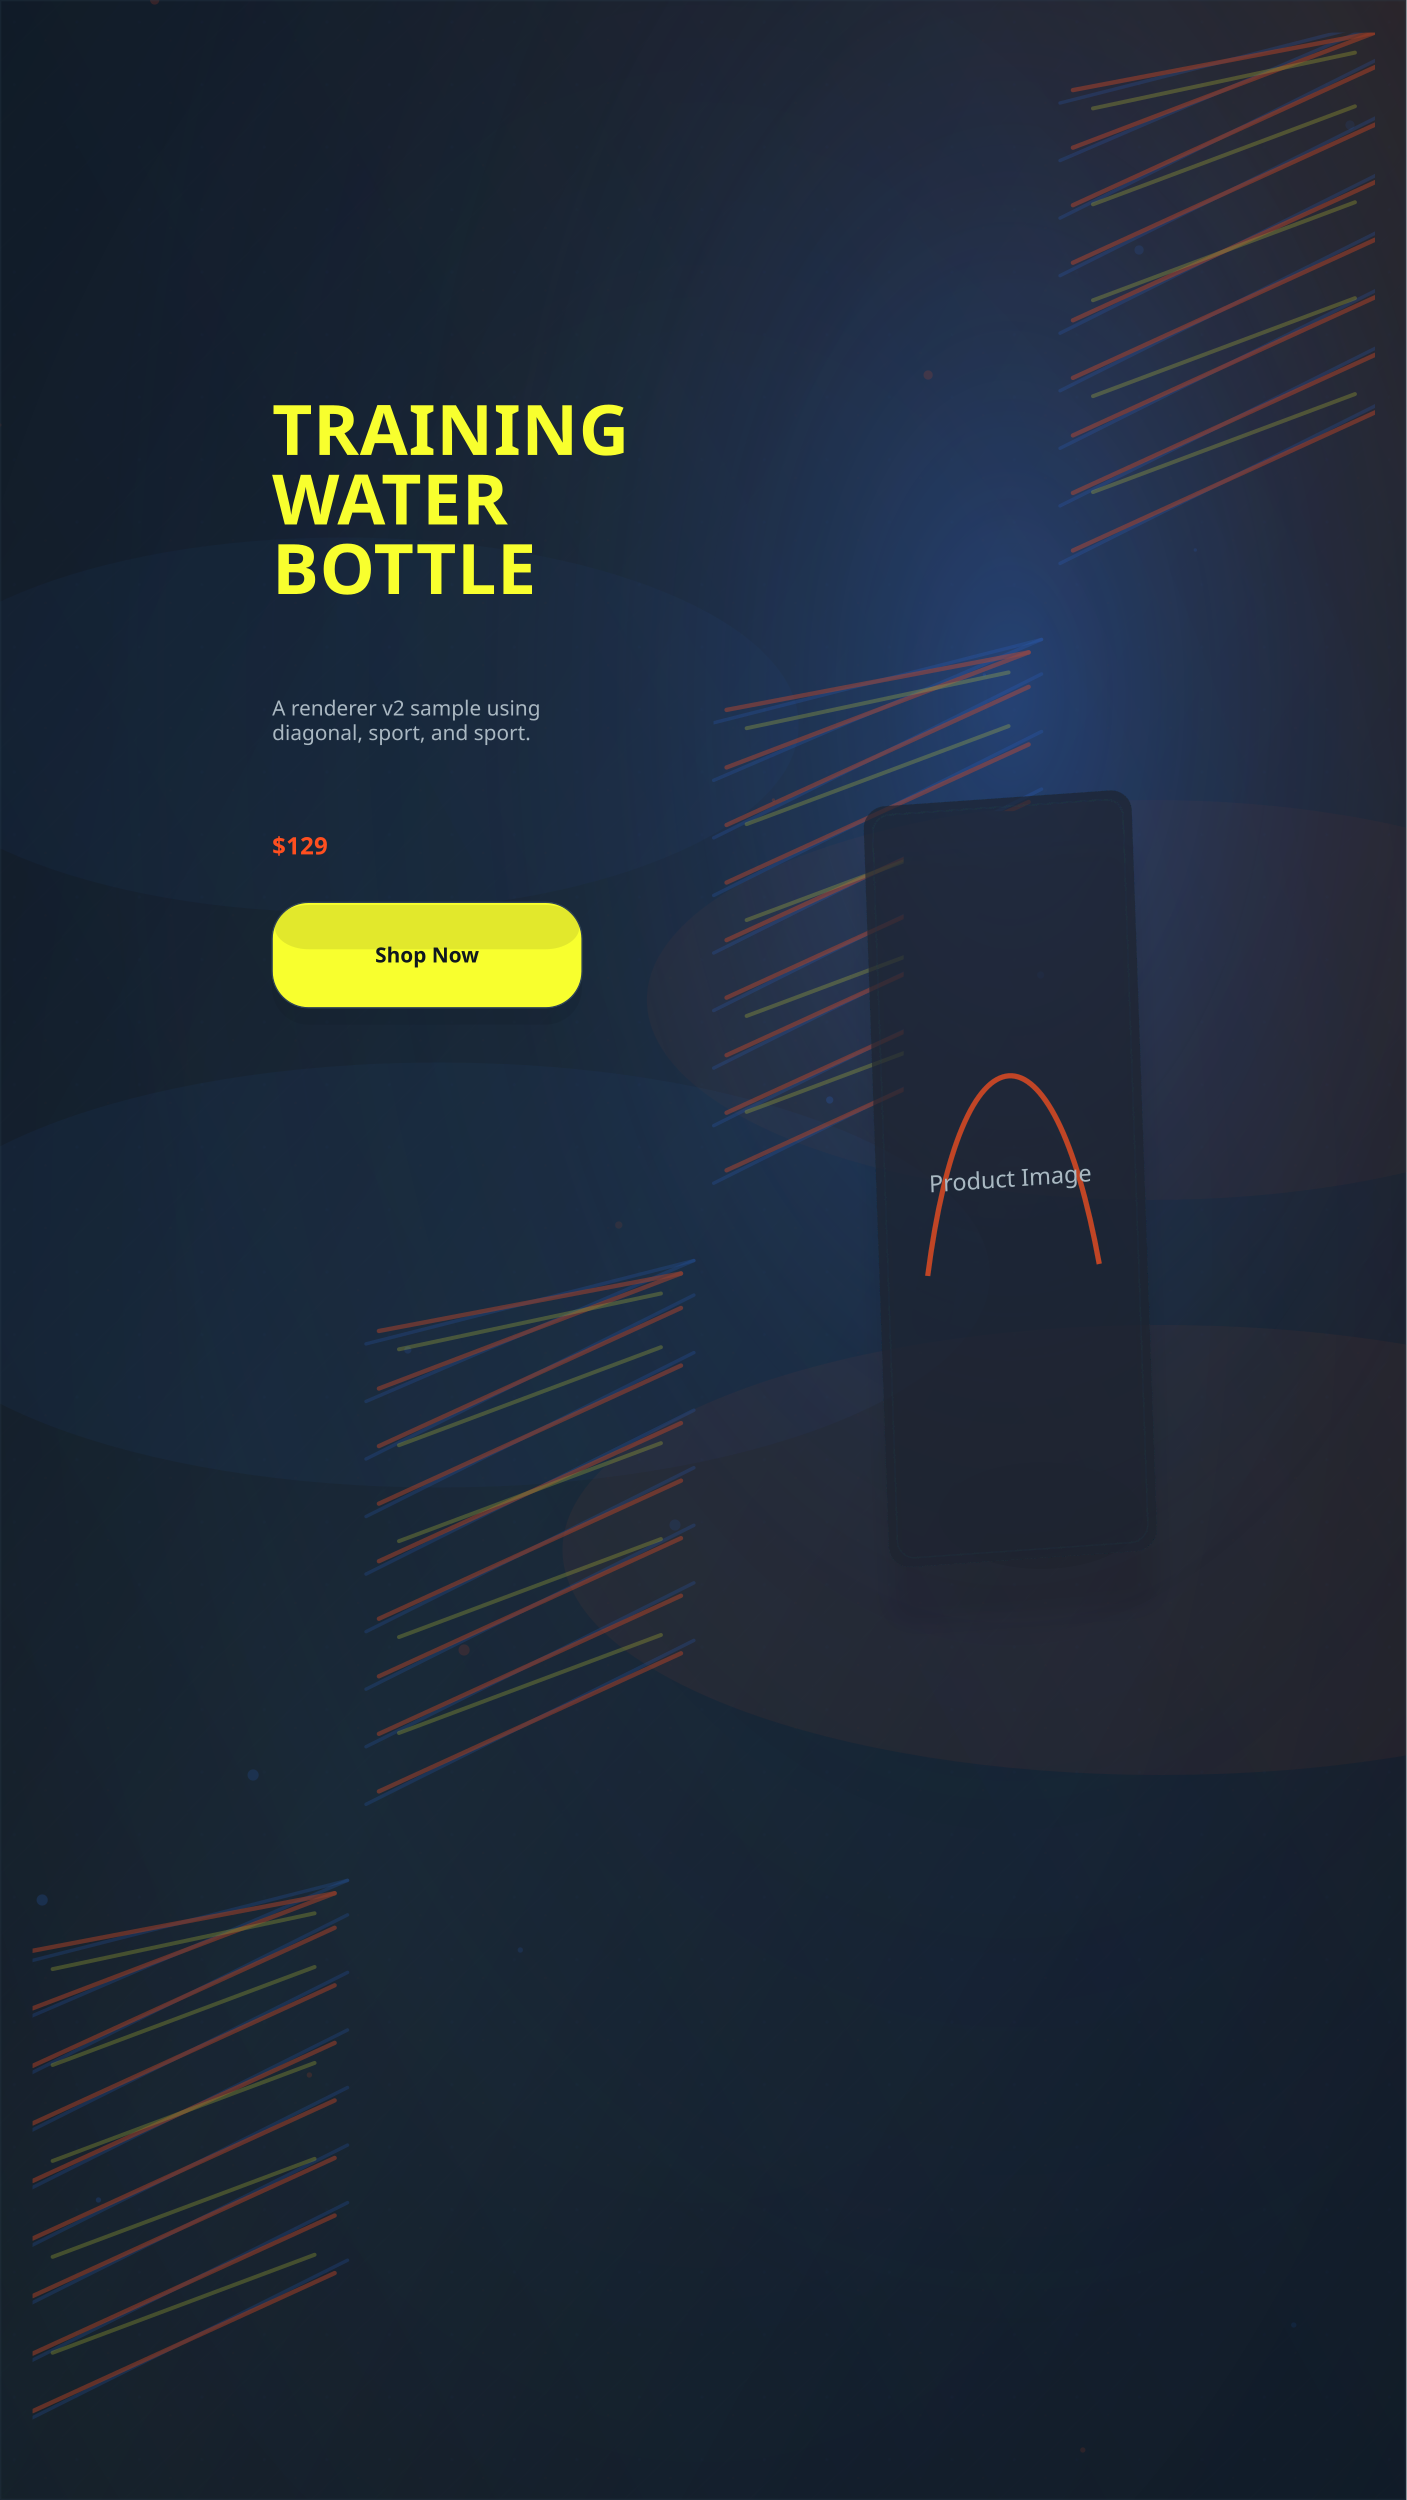
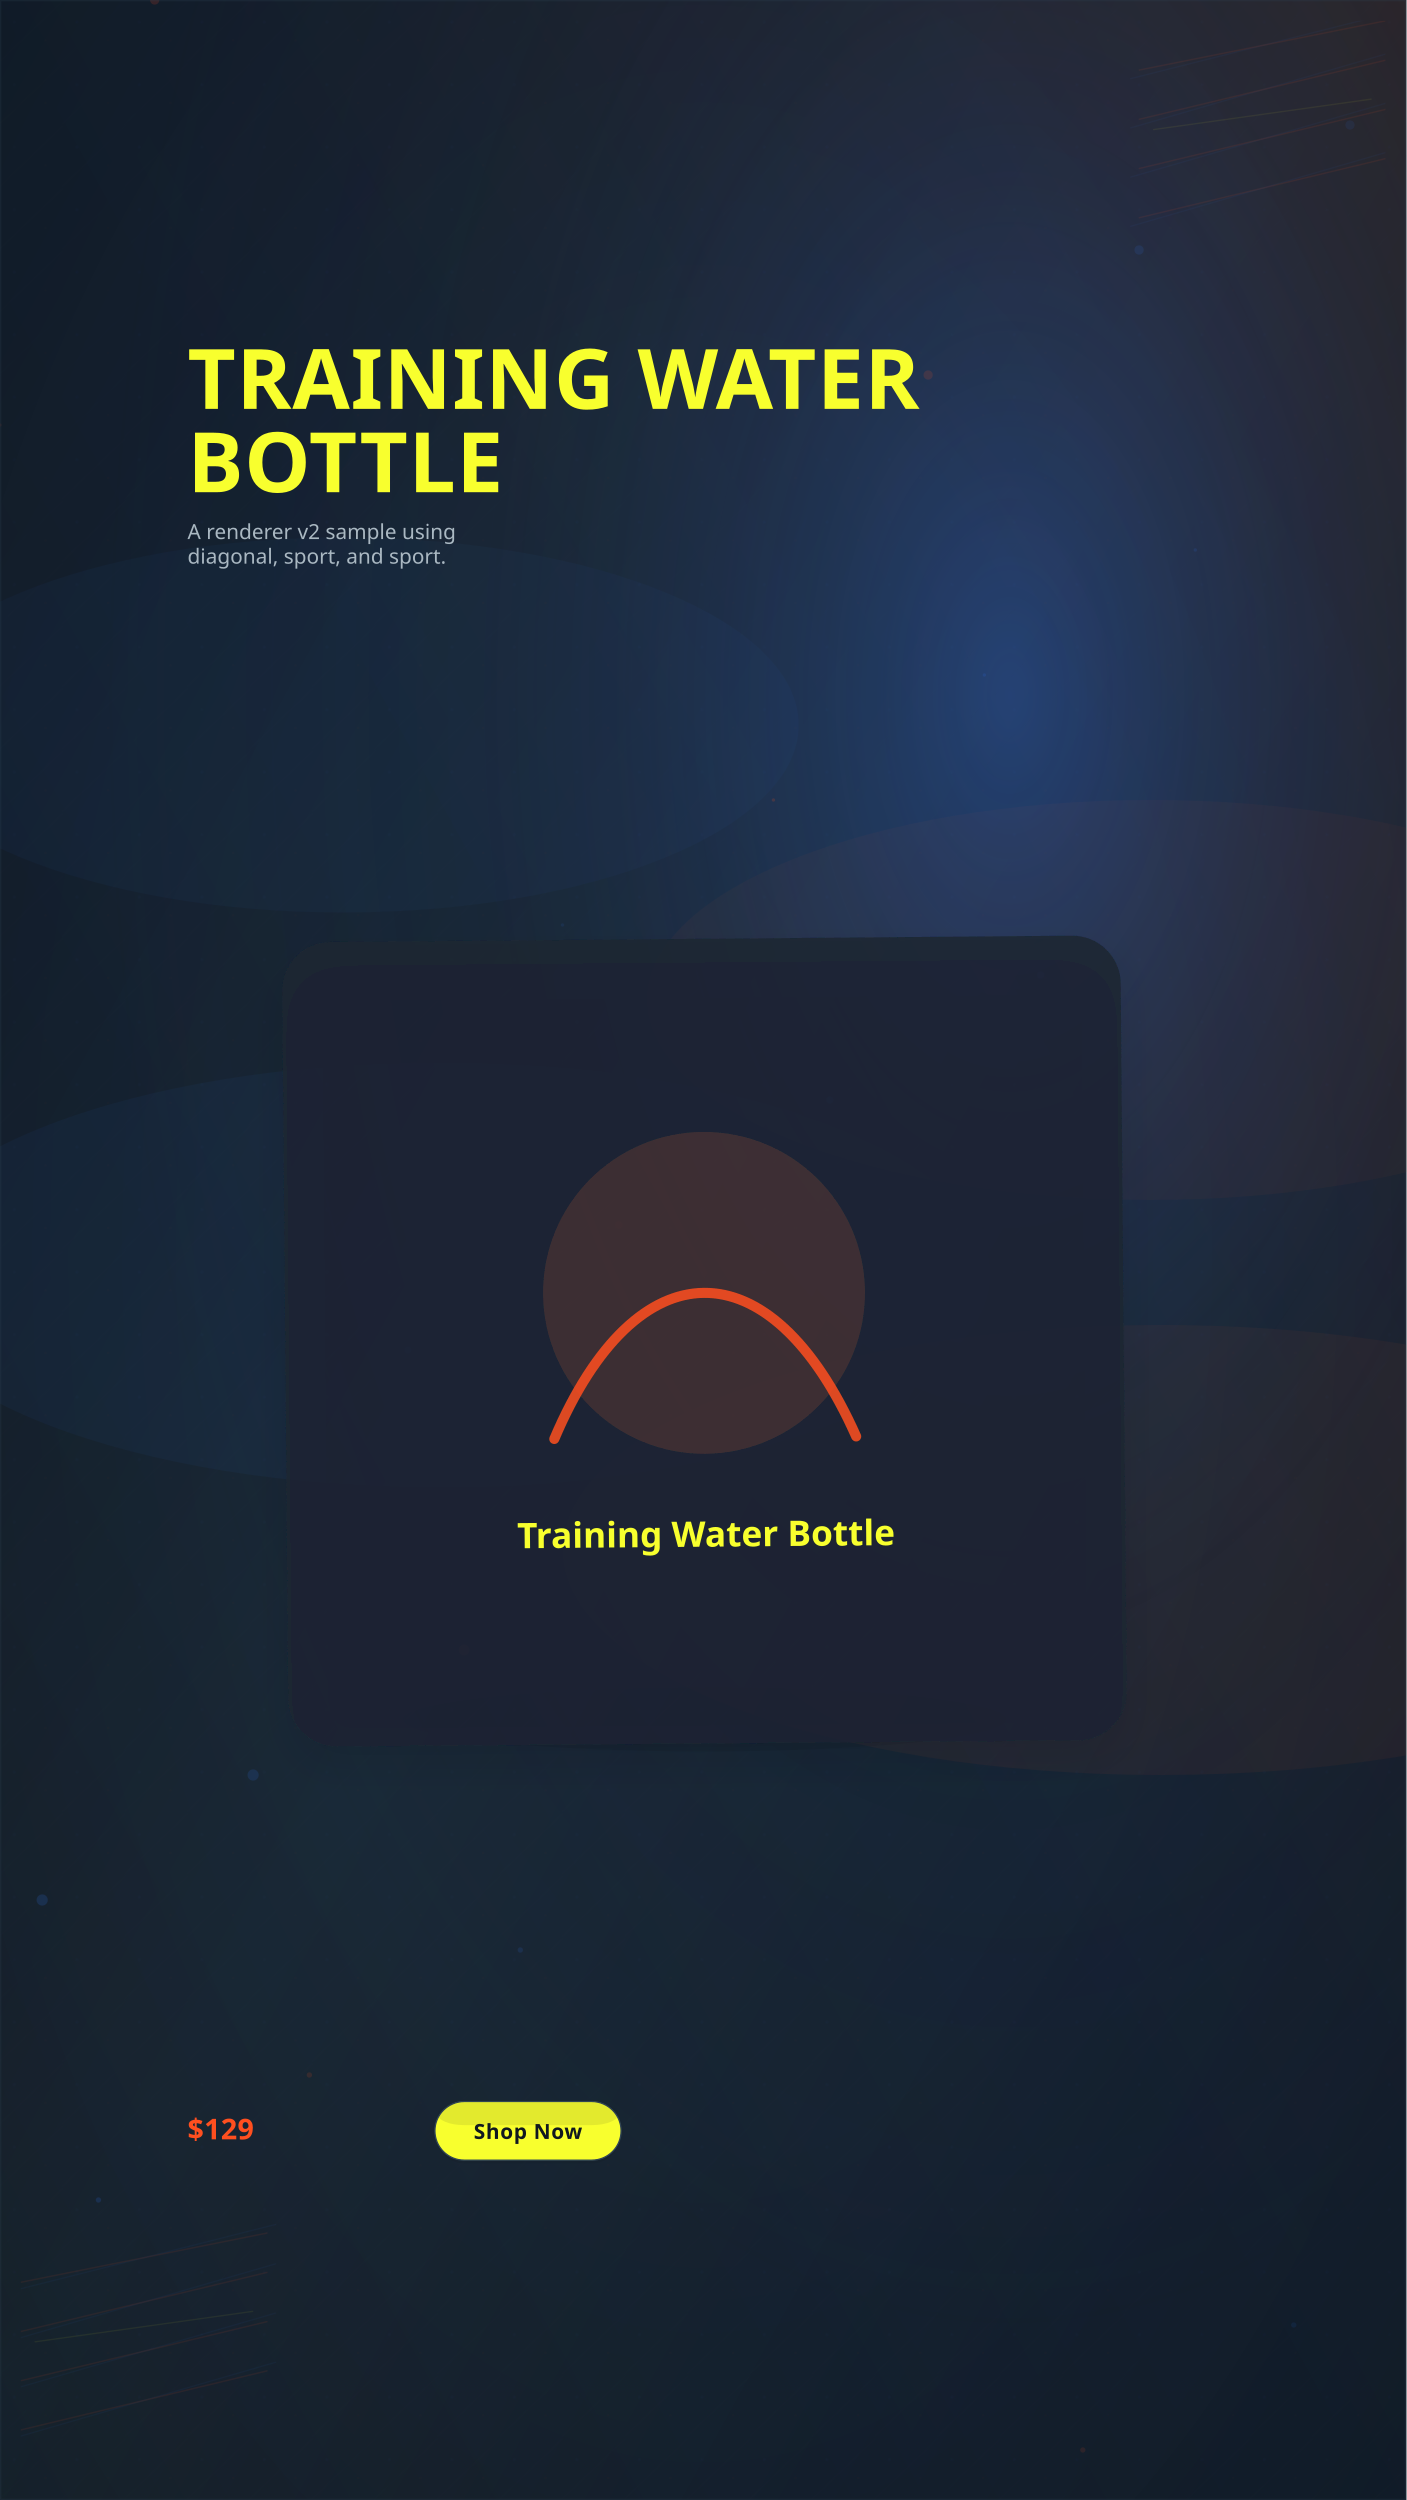
<svg xmlns="http://www.w3.org/2000/svg" width="1080" height="1920" viewBox="0 0 1080 1920" role="img">
  <defs>
    <linearGradient id="renderer2-bg-1" x1="0%" y1="0%" x2="100%" y2="100%">
      <stop offset="0%" stop-color="#101820" />
      <stop offset="48%" stop-color="#1A2733" />
      <stop offset="100%" stop-color="#101820" />
    </linearGradient>
    <linearGradient id="renderer2-depth-2" x1="0%" y1="100%" x2="100%" y2="0%">
      <stop offset="0%" stop-color="#00000066" stop-opacity="0.22" />
      <stop offset="52%" stop-color="#2D78FF" stop-opacity="0.08" />
      <stop offset="100%" stop-color="#FF4F1F" stop-opacity="0.16" />
    </linearGradient>
    <radialGradient id="renderer2-light-3" cx="72%" cy="28%" r="68%">
      <stop offset="0%" stop-color="#2D78FF" stop-opacity="0.46" />
      <stop offset="56%" stop-color="#1A2733" stop-opacity="0.12" />
      <stop offset="100%" stop-color="#101820" stop-opacity="0" />
    </radialGradient>
    <radialGradient id="renderer2-vignette-4" cx="50%" cy="50%" r="74%">
      <stop offset="45%" stop-color="#000000" stop-opacity="0" />
      <stop offset="100%" stop-color="#00000066" stop-opacity="0.31" />
    </radialGradient>
    <pattern id="renderer2-texture-5" width="48" height="48" patternUnits="userSpaceOnUse">
      <path d="M0 47 L48 1 M-12 12 L12 -12 M36 60 L60 36" stroke="#304454" stroke-width="1" opacity="0.12" />
      <circle cx="11" cy="17" r="1.2" fill="#2D78FF" opacity="0.1" />
      <circle cx="35" cy="31" r="0.9" fill="#FF4F1F" opacity="0.08" />
    </pattern>
    <mask id="renderer2-decoration-mask-6" maskUnits="userSpaceOnUse">
-       <rect x="25" y="25" width="1031" height="1871" fill="#ffffff" />
-       <rect x="694" y="623" width="211" height="568" rx="8" fill="#000000" />
-       <rect x="201" y="288" width="347" height="208" rx="8" fill="#000000" />
-       <rect x="201" y="525.5" width="347" height="68" rx="8" fill="#000000" />
-       <rect x="201" y="609" width="254" height="57" rx="8" fill="#000000" />
-       <rect x="201" y="685" width="254" height="97" rx="8" fill="#000000" />
+       <rect x="16" y="16" width="1048" height="1888" fill="#ffffff" />
+       <rect x="162" y="664" width="757" height="731" rx="32" fill="#000000" />
+       <rect x="120" y="229" width="602" height="182" rx="24" fill="#000000" />
+       <rect x="120" y="375" width="602" height="98" rx="24" fill="#000000" />
+       <rect x="120" y="1588" width="222" height="96" rx="24" fill="#000000" />
+       <rect x="310" y="1588" width="268" height="96" rx="24" fill="#000000" />
    </mask>
    <clipPath id="renderer2-product-clip-7">
-       <rect x="696.31" y="614.88" width="206.39" height="584.24" rx="11.35" />
+       <rect x="219" y="721" width="644" height="618" rx="24.72" />
    </clipPath>
-     <filter id="renderer2-product-shadow-8" x="-55%" y="-55%" width="210%" height="220%">
-       <feDropShadow dx="0" dy="43.82" stdDeviation="9.29" flood-color="#00000066" flood-opacity="0.34" />
+     <filter id="renderer2-product-shadow-8" x="-30%" y="-30%" width="160%" height="160%">
+       <feDropShadow dx="0" dy="15.45" stdDeviation="16.1" flood-color="#00000066" flood-opacity="0.25" />
    </filter>
-     <filter id="renderer2-product-glow-9" x="-70%" y="-70%" width="240%" height="240%">
-       <feGaussianBlur stdDeviation="9.29" result="blur" />
-       <feColorMatrix in="blur" type="matrix" values="0 0 0 0 1 0 0 0 0 0.31 0 0 0 0 0.122 0 0 0 0.49 0" />
+     <filter id="renderer2-product-glow-9" x="-40%" y="-40%" width="180%" height="180%">
+       <feGaussianBlur stdDeviation="19.32" result="blur" />
+       <feColorMatrix in="blur" type="matrix" values="0 0 0 0 1 0 0 0 0 0.31 0 0 0 0 0.122 0 0 0 0.28 0" />
    </filter>
    <linearGradient id="renderer2-product-reflection-10" x1="0%" y1="0%" x2="0%" y2="100%">
-       <stop offset="0%" stop-color="#101820" stop-opacity="0.24" />
+       <stop offset="0%" stop-color="#FF4F1F" stop-opacity="0.18" />
      <stop offset="100%" stop-color="#101820" stop-opacity="0" />
    </linearGradient>
  </defs>
  <g data-editor-layer="true" data-layer-id="background" data-layer-type="background" data-layer-label="Background" data-layer-x="0" data-layer-y="0" data-layer-width="1080" data-layer-height="1920">
    <g data-background="sports">
      <rect x="0" y="0" width="1080" height="1920" fill="url(#renderer2-bg-1)" />
      <rect x="0" y="0" width="1080" height="1920" fill="url(#renderer2-depth-2)" opacity="0.7" />
      <ellipse cx="263.52" cy="556.8" rx="349.92" ry="144" fill="#2D78FF" opacity="0.04" />
      <ellipse cx="883.44" cy="768" rx="386.64" ry="153.6" fill="#FF4F1F" opacity="0.05" />
      <ellipse cx="336.96" cy="979.2" rx="423.36" ry="163.2" fill="#2D78FF" opacity="0.05" />
      <ellipse cx="892.08" cy="1190.4" rx="460.08" ry="172.8" fill="#FF4F1F" opacity="0.06" />
      <rect x="0" y="0" width="1080" height="1920" fill="url(#renderer2-light-3)" opacity="0.69" />
      <rect x="0" y="0" width="1080" height="1920" fill="url(#renderer2-texture-5)" opacity="0.2" />
      <g data-background-particles="fast and competitive">
        <circle cx="0" cy="326.4" r="1.3" fill="#FF4F1F" opacity="0.1" />
        <circle cx="399.6" cy="1497.6" r="2.05" fill="#2D78FF" opacity="0.13" />
        <circle cx="799.2" cy="748.8" r="2.8" fill="#2D78FF" opacity="0.15" />
        <circle cx="118.8" cy="0" r="3.55" fill="#FF4F1F" opacity="0.18" />
        <circle cx="518.4" cy="1171.2" r="4.3" fill="#2D78FF" opacity="0.1" />
        <circle cx="918" cy="422.4" r="1.3" fill="#2D78FF" opacity="0.13" />
        <circle cx="237.6" cy="1593.6" r="2.05" fill="#FF4F1F" opacity="0.15" />
        <circle cx="637.2" cy="844.8" r="2.8" fill="#2D78FF" opacity="0.18" />
        <circle cx="1036.8" cy="96" r="3.55" fill="#2D78FF" opacity="0.1" />
        <circle cx="356.4" cy="1267.2" r="4.3" fill="#FF4F1F" opacity="0.13" />
        <circle cx="756" cy="518.4" r="1.3" fill="#2D78FF" opacity="0.15" />
        <circle cx="75.6" cy="1689.6" r="2.05" fill="#2D78FF" opacity="0.18" />
        <circle cx="475.2" cy="940.8" r="2.8" fill="#FF4F1F" opacity="0.1" />
        <circle cx="874.8" cy="192" r="3.55" fill="#2D78FF" opacity="0.13" />
        <circle cx="194.4" cy="1363.2" r="4.3" fill="#2D78FF" opacity="0.15" />
        <circle cx="594" cy="614.4" r="1.3" fill="#FF4F1F" opacity="0.18" />
        <circle cx="993.6" cy="1785.6" r="2.05" fill="#2D78FF" opacity="0.1" />
        <circle cx="313.2" cy="1036.8" r="2.8" fill="#2D78FF" opacity="0.13" />
        <circle cx="712.8" cy="288" r="3.55" fill="#FF4F1F" opacity="0.15" />
        <circle cx="32.4" cy="1459.2" r="4.3" fill="#2D78FF" opacity="0.18" />
        <circle cx="432" cy="710.4" r="1.3" fill="#2D78FF" opacity="0.1" />
        <circle cx="831.6" cy="1881.6" r="2.05" fill="#FF4F1F" opacity="0.13" />
      </g>
      <rect x="0" y="0" width="1080" height="1920" fill="#1A2733" opacity="0.08" />
      <rect x="0" y="0" width="1080" height="1920" fill="url(#renderer2-vignette-4)" />
      <rect x="0" y="0" width="1080" height="1920" fill="none" stroke="#304454" stroke-width="2" opacity="0.24" />
    </g>
  </g>
-   <g data-editor-layer="true" data-layer-id="decorations" data-layer-type="decoration" data-layer-label="Decorations" data-layer-x="25" data-layer-y="25" data-layer-width="1031" data-layer-height="1871">
-     <g opacity="0.48" data-decoration="sports" data-layering="cinematic" mask="url(#renderer2-decoration-mask-6)">
+   <g data-editor-layer="true" data-layer-id="decorations" data-layer-type="decoration" data-layer-label="Decorations" data-layer-x="16" data-layer-y="16" data-layer-width="1048" data-layer-height="1888">
+     <g opacity="0.29" data-decoration="sports" data-layering="cinematic" mask="url(#renderer2-decoration-mask-6)">
      <g data-decoration-region="0" data-placement="diagonal">
-         <path d="M 814.1 79.1 L 1065.9 15.1" stroke="#2D78FF" stroke-width="2.64" stroke-linecap="round" fill="none" opacity="0.32" />
-         <path d="M 814.1 123.3 L 1065.9 15.1" stroke="#2D78FF" stroke-width="2.64" stroke-linecap="round" fill="none" opacity="0.32" />
-         <path d="M 814.1 167.5 L 1065.9 41.62" stroke="#2D78FF" stroke-width="2.64" stroke-linecap="round" fill="none" opacity="0.32" />
-         <path d="M 814.1 211.7 L 1065.9 85.82" stroke="#2D78FF" stroke-width="2.64" stroke-linecap="round" fill="none" opacity="0.32" />
-         <path d="M 814.1 255.9 L 1065.9 130.02" stroke="#2D78FF" stroke-width="2.64" stroke-linecap="round" fill="none" opacity="0.32" />
-         <path d="M 814.1 300.1 L 1065.9 174.22" stroke="#2D78FF" stroke-width="2.64" stroke-linecap="round" fill="none" opacity="0.32" />
-         <path d="M 814.1 344.3 L 1065.9 218.42" stroke="#2D78FF" stroke-width="2.64" stroke-linecap="round" fill="none" opacity="0.32" />
-         <path d="M 814.1 388.5 L 1065.9 262.62" stroke="#2D78FF" stroke-width="2.64" stroke-linecap="round" fill="none" opacity="0.32" />
-         <path d="M 814.1 432.7 L 1065.9 306.82" stroke="#2D78FF" stroke-width="2.64" stroke-linecap="round" fill="none" opacity="0.32" />
-         <path d="M 824 69.2 L 1056 25" stroke="#FF4F1F" stroke-width="3.34" stroke-linecap="round" fill="none" opacity="0.68" />
-         <path d="M 824 113.4 L 1056 25" stroke="#FF4F1F" stroke-width="3.34" stroke-linecap="round" fill="none" opacity="0.68" />
-         <path d="M 824 157.6 L 1056 51.52" stroke="#FF4F1F" stroke-width="3.34" stroke-linecap="round" fill="none" opacity="0.68" />
-         <path d="M 824 201.8 L 1056 95.72" stroke="#FF4F1F" stroke-width="3.34" stroke-linecap="round" fill="none" opacity="0.68" />
-         <path d="M 824 246 L 1056 139.92" stroke="#FF4F1F" stroke-width="3.34" stroke-linecap="round" fill="none" opacity="0.68" />
-         <path d="M 824 290.2 L 1056 184.12" stroke="#FF4F1F" stroke-width="3.34" stroke-linecap="round" fill="none" opacity="0.68" />
-         <path d="M 824 334.4 L 1056 228.32" stroke="#FF4F1F" stroke-width="3.34" stroke-linecap="round" fill="none" opacity="0.68" />
-         <path d="M 824 378.6 L 1056 272.52" stroke="#FF4F1F" stroke-width="3.34" stroke-linecap="round" fill="none" opacity="0.68" />
-         <path d="M 824 422.8 L 1056 316.72" stroke="#FF4F1F" stroke-width="3.34" stroke-linecap="round" fill="none" opacity="0.68" />
-         <path d="M 839.4 83.27 L 1040.6 40.4" stroke="#F8FF2E" stroke-width="3.03" stroke-linecap="round" fill="none" opacity="0.42" />
-         <path d="M 839.4 156.93 L 1040.6 81.65" stroke="#F8FF2E" stroke-width="3.03" stroke-linecap="round" fill="none" opacity="0.42" />
-         <path d="M 839.4 230.6 L 1040.6 155.32" stroke="#F8FF2E" stroke-width="3.03" stroke-linecap="round" fill="none" opacity="0.42" />
-         <path d="M 839.4 304.27 L 1040.6 228.99" stroke="#F8FF2E" stroke-width="3.03" stroke-linecap="round" fill="none" opacity="0.42" />
-         <path d="M 839.4 377.93 L 1040.6 302.65" stroke="#F8FF2E" stroke-width="3.03" stroke-linecap="round" fill="none" opacity="0.42" />
+         <path d="M 868.4 60.4 L 1070.6 9.4" stroke="#2D78FF" stroke-width="1" stroke-linecap="round" fill="none" opacity="0.16" />
+         <path d="M 868.4 98.2 L 1070.6 39.64" stroke="#2D78FF" stroke-width="1" stroke-linecap="round" fill="none" opacity="0.16" />
+         <path d="M 868.4 136 L 1070.6 77.44" stroke="#2D78FF" stroke-width="1" stroke-linecap="round" fill="none" opacity="0.16" />
+         <path d="M 868.4 173.8 L 1070.6 115.24" stroke="#2D78FF" stroke-width="1" stroke-linecap="round" fill="none" opacity="0.16" />
+         <path d="M 875 53.8 L 1064 16" stroke="#FF4F1F" stroke-width="1.1" stroke-linecap="round" fill="none" opacity="0.28" />
+         <path d="M 875 91.6 L 1064 46.24" stroke="#FF4F1F" stroke-width="1.1" stroke-linecap="round" fill="none" opacity="0.28" />
+         <path d="M 875 129.4 L 1064 84.04" stroke="#FF4F1F" stroke-width="1.1" stroke-linecap="round" fill="none" opacity="0.28" />
+         <path d="M 875 167.2 L 1064 121.84" stroke="#FF4F1F" stroke-width="1.1" stroke-linecap="round" fill="none" opacity="0.28" />
+         <path d="M 886 99.5 L 1053 76.14" stroke="#F8FF2E" stroke-width="1.04" stroke-linecap="round" fill="none" opacity="0.22" />
      </g>
      <g data-decoration-region="1" data-placement="diagonal">
-         <path d="M 548.1 555.1 L 799.9 491.1" stroke="#2D78FF" stroke-width="2.64" stroke-linecap="round" fill="none" opacity="0.32" />
-         <path d="M 548.1 599.3 L 799.9 491.1" stroke="#2D78FF" stroke-width="2.64" stroke-linecap="round" fill="none" opacity="0.32" />
-         <path d="M 548.1 643.5 L 799.9 517.62" stroke="#2D78FF" stroke-width="2.64" stroke-linecap="round" fill="none" opacity="0.32" />
-         <path d="M 548.1 687.7 L 799.9 561.82" stroke="#2D78FF" stroke-width="2.64" stroke-linecap="round" fill="none" opacity="0.32" />
-         <path d="M 548.1 731.9 L 799.9 606.02" stroke="#2D78FF" stroke-width="2.64" stroke-linecap="round" fill="none" opacity="0.32" />
-         <path d="M 548.1 776.1 L 799.9 650.22" stroke="#2D78FF" stroke-width="2.64" stroke-linecap="round" fill="none" opacity="0.32" />
-         <path d="M 548.1 820.3 L 799.9 694.42" stroke="#2D78FF" stroke-width="2.64" stroke-linecap="round" fill="none" opacity="0.32" />
-         <path d="M 548.1 864.5 L 799.9 738.62" stroke="#2D78FF" stroke-width="2.64" stroke-linecap="round" fill="none" opacity="0.32" />
-         <path d="M 548.1 908.7 L 799.9 782.82" stroke="#2D78FF" stroke-width="2.64" stroke-linecap="round" fill="none" opacity="0.32" />
-         <path d="M 558 545.2 L 790 501" stroke="#FF4F1F" stroke-width="3.34" stroke-linecap="round" fill="none" opacity="0.68" />
-         <path d="M 558 589.4 L 790 501" stroke="#FF4F1F" stroke-width="3.34" stroke-linecap="round" fill="none" opacity="0.68" />
-         <path d="M 558 633.6 L 790 527.52" stroke="#FF4F1F" stroke-width="3.34" stroke-linecap="round" fill="none" opacity="0.68" />
-         <path d="M 558 677.8 L 790 571.72" stroke="#FF4F1F" stroke-width="3.34" stroke-linecap="round" fill="none" opacity="0.68" />
-         <path d="M 558 722 L 790 615.92" stroke="#FF4F1F" stroke-width="3.34" stroke-linecap="round" fill="none" opacity="0.68" />
-         <path d="M 558 766.2 L 790 660.12" stroke="#FF4F1F" stroke-width="3.34" stroke-linecap="round" fill="none" opacity="0.68" />
-         <path d="M 558 810.4 L 790 704.32" stroke="#FF4F1F" stroke-width="3.34" stroke-linecap="round" fill="none" opacity="0.68" />
-         <path d="M 558 854.6 L 790 748.52" stroke="#FF4F1F" stroke-width="3.34" stroke-linecap="round" fill="none" opacity="0.68" />
-         <path d="M 558 898.8 L 790 792.72" stroke="#FF4F1F" stroke-width="3.34" stroke-linecap="round" fill="none" opacity="0.68" />
-         <path d="M 573.4 559.27 L 774.6 516.4" stroke="#F8FF2E" stroke-width="3.03" stroke-linecap="round" fill="none" opacity="0.42" />
-         <path d="M 573.4 632.93 L 774.6 557.65" stroke="#F8FF2E" stroke-width="3.03" stroke-linecap="round" fill="none" opacity="0.42" />
-         <path d="M 573.4 706.6 L 774.6 631.32" stroke="#F8FF2E" stroke-width="3.03" stroke-linecap="round" fill="none" opacity="0.42" />
-         <path d="M 573.4 780.27 L 774.6 704.99" stroke="#F8FF2E" stroke-width="3.03" stroke-linecap="round" fill="none" opacity="0.42" />
-         <path d="M 573.4 853.93 L 774.6 778.65" stroke="#F8FF2E" stroke-width="3.03" stroke-linecap="round" fill="none" opacity="0.42" />
-       </g>
-       <g data-decoration-region="2" data-placement="diagonal">
-         <path d="M 281.1 1032.1 L 532.9 968.1" stroke="#2D78FF" stroke-width="2.64" stroke-linecap="round" fill="none" opacity="0.32" />
-         <path d="M 281.1 1076.3 L 532.9 968.1" stroke="#2D78FF" stroke-width="2.64" stroke-linecap="round" fill="none" opacity="0.32" />
-         <path d="M 281.1 1120.5 L 532.9 994.62" stroke="#2D78FF" stroke-width="2.64" stroke-linecap="round" fill="none" opacity="0.32" />
-         <path d="M 281.1 1164.7 L 532.9 1038.82" stroke="#2D78FF" stroke-width="2.64" stroke-linecap="round" fill="none" opacity="0.32" />
-         <path d="M 281.1 1208.9 L 532.9 1083.02" stroke="#2D78FF" stroke-width="2.64" stroke-linecap="round" fill="none" opacity="0.32" />
-         <path d="M 281.1 1253.1 L 532.9 1127.22" stroke="#2D78FF" stroke-width="2.64" stroke-linecap="round" fill="none" opacity="0.32" />
-         <path d="M 281.1 1297.3 L 532.9 1171.42" stroke="#2D78FF" stroke-width="2.64" stroke-linecap="round" fill="none" opacity="0.32" />
-         <path d="M 281.1 1341.5 L 532.9 1215.62" stroke="#2D78FF" stroke-width="2.64" stroke-linecap="round" fill="none" opacity="0.32" />
-         <path d="M 281.1 1385.7 L 532.9 1259.82" stroke="#2D78FF" stroke-width="2.64" stroke-linecap="round" fill="none" opacity="0.32" />
-         <path d="M 291 1022.2 L 523 978" stroke="#FF4F1F" stroke-width="3.34" stroke-linecap="round" fill="none" opacity="0.68" />
-         <path d="M 291 1066.4 L 523 978" stroke="#FF4F1F" stroke-width="3.34" stroke-linecap="round" fill="none" opacity="0.68" />
-         <path d="M 291 1110.6 L 523 1004.52" stroke="#FF4F1F" stroke-width="3.34" stroke-linecap="round" fill="none" opacity="0.68" />
-         <path d="M 291 1154.8 L 523 1048.72" stroke="#FF4F1F" stroke-width="3.34" stroke-linecap="round" fill="none" opacity="0.68" />
-         <path d="M 291 1199 L 523 1092.92" stroke="#FF4F1F" stroke-width="3.34" stroke-linecap="round" fill="none" opacity="0.68" />
-         <path d="M 291 1243.2 L 523 1137.12" stroke="#FF4F1F" stroke-width="3.34" stroke-linecap="round" fill="none" opacity="0.68" />
-         <path d="M 291 1287.4 L 523 1181.32" stroke="#FF4F1F" stroke-width="3.34" stroke-linecap="round" fill="none" opacity="0.68" />
-         <path d="M 291 1331.6 L 523 1225.52" stroke="#FF4F1F" stroke-width="3.34" stroke-linecap="round" fill="none" opacity="0.68" />
-         <path d="M 291 1375.8 L 523 1269.72" stroke="#FF4F1F" stroke-width="3.34" stroke-linecap="round" fill="none" opacity="0.68" />
-         <path d="M 306.4 1036.27 L 507.6 993.4" stroke="#F8FF2E" stroke-width="3.03" stroke-linecap="round" fill="none" opacity="0.42" />
-         <path d="M 306.4 1109.93 L 507.6 1034.65" stroke="#F8FF2E" stroke-width="3.03" stroke-linecap="round" fill="none" opacity="0.42" />
-         <path d="M 306.4 1183.6 L 507.6 1108.32" stroke="#F8FF2E" stroke-width="3.03" stroke-linecap="round" fill="none" opacity="0.42" />
-         <path d="M 306.4 1257.27 L 507.6 1181.99" stroke="#F8FF2E" stroke-width="3.03" stroke-linecap="round" fill="none" opacity="0.42" />
-         <path d="M 306.4 1330.93 L 507.6 1255.65" stroke="#F8FF2E" stroke-width="3.03" stroke-linecap="round" fill="none" opacity="0.42" />
-       </g>
-       <g data-decoration-region="3" data-placement="diagonal">
-         <path d="M 15.1 1508.1 L 266.9 1444.1" stroke="#2D78FF" stroke-width="2.64" stroke-linecap="round" fill="none" opacity="0.32" />
-         <path d="M 15.1 1552.3 L 266.9 1444.1" stroke="#2D78FF" stroke-width="2.64" stroke-linecap="round" fill="none" opacity="0.32" />
-         <path d="M 15.1 1596.5 L 266.9 1470.62" stroke="#2D78FF" stroke-width="2.64" stroke-linecap="round" fill="none" opacity="0.32" />
-         <path d="M 15.1 1640.7 L 266.9 1514.82" stroke="#2D78FF" stroke-width="2.64" stroke-linecap="round" fill="none" opacity="0.32" />
-         <path d="M 15.1 1684.9 L 266.9 1559.02" stroke="#2D78FF" stroke-width="2.64" stroke-linecap="round" fill="none" opacity="0.32" />
-         <path d="M 15.1 1729.1 L 266.9 1603.22" stroke="#2D78FF" stroke-width="2.64" stroke-linecap="round" fill="none" opacity="0.32" />
-         <path d="M 15.1 1773.3 L 266.9 1647.42" stroke="#2D78FF" stroke-width="2.64" stroke-linecap="round" fill="none" opacity="0.32" />
-         <path d="M 15.1 1817.5 L 266.9 1691.62" stroke="#2D78FF" stroke-width="2.64" stroke-linecap="round" fill="none" opacity="0.32" />
-         <path d="M 15.1 1861.7 L 266.9 1735.82" stroke="#2D78FF" stroke-width="2.64" stroke-linecap="round" fill="none" opacity="0.32" />
-         <path d="M 25 1498.2 L 257 1454" stroke="#FF4F1F" stroke-width="3.34" stroke-linecap="round" fill="none" opacity="0.68" />
-         <path d="M 25 1542.4 L 257 1454" stroke="#FF4F1F" stroke-width="3.34" stroke-linecap="round" fill="none" opacity="0.68" />
-         <path d="M 25 1586.6 L 257 1480.52" stroke="#FF4F1F" stroke-width="3.34" stroke-linecap="round" fill="none" opacity="0.68" />
-         <path d="M 25 1630.8 L 257 1524.72" stroke="#FF4F1F" stroke-width="3.34" stroke-linecap="round" fill="none" opacity="0.68" />
-         <path d="M 25 1675 L 257 1568.92" stroke="#FF4F1F" stroke-width="3.34" stroke-linecap="round" fill="none" opacity="0.68" />
-         <path d="M 25 1719.2 L 257 1613.12" stroke="#FF4F1F" stroke-width="3.34" stroke-linecap="round" fill="none" opacity="0.68" />
-         <path d="M 25 1763.4 L 257 1657.32" stroke="#FF4F1F" stroke-width="3.34" stroke-linecap="round" fill="none" opacity="0.68" />
-         <path d="M 25 1807.6 L 257 1701.52" stroke="#FF4F1F" stroke-width="3.34" stroke-linecap="round" fill="none" opacity="0.68" />
-         <path d="M 25 1851.8 L 257 1745.72" stroke="#FF4F1F" stroke-width="3.34" stroke-linecap="round" fill="none" opacity="0.68" />
-         <path d="M 40.4 1512.27 L 241.6 1469.4" stroke="#F8FF2E" stroke-width="3.03" stroke-linecap="round" fill="none" opacity="0.42" />
-         <path d="M 40.4 1585.93 L 241.6 1510.65" stroke="#F8FF2E" stroke-width="3.03" stroke-linecap="round" fill="none" opacity="0.42" />
-         <path d="M 40.4 1659.6 L 241.6 1584.32" stroke="#F8FF2E" stroke-width="3.03" stroke-linecap="round" fill="none" opacity="0.42" />
-         <path d="M 40.4 1733.27 L 241.6 1657.99" stroke="#F8FF2E" stroke-width="3.03" stroke-linecap="round" fill="none" opacity="0.42" />
-         <path d="M 40.4 1806.93 L 241.6 1731.65" stroke="#F8FF2E" stroke-width="3.03" stroke-linecap="round" fill="none" opacity="0.42" />
+         <path d="M 9.4 1759.4 L 211.6 1708.4" stroke="#2D78FF" stroke-width="1" stroke-linecap="round" fill="none" opacity="0.16" />
+         <path d="M 9.4 1797.2 L 211.6 1738.64" stroke="#2D78FF" stroke-width="1" stroke-linecap="round" fill="none" opacity="0.16" />
+         <path d="M 9.4 1835 L 211.6 1776.44" stroke="#2D78FF" stroke-width="1" stroke-linecap="round" fill="none" opacity="0.16" />
+         <path d="M 9.4 1872.8 L 211.6 1814.24" stroke="#2D78FF" stroke-width="1" stroke-linecap="round" fill="none" opacity="0.16" />
+         <path d="M 16 1752.8 L 205 1715" stroke="#FF4F1F" stroke-width="1.1" stroke-linecap="round" fill="none" opacity="0.28" />
+         <path d="M 16 1790.6 L 205 1745.24" stroke="#FF4F1F" stroke-width="1.1" stroke-linecap="round" fill="none" opacity="0.28" />
+         <path d="M 16 1828.4 L 205 1783.04" stroke="#FF4F1F" stroke-width="1.1" stroke-linecap="round" fill="none" opacity="0.28" />
+         <path d="M 16 1866.2 L 205 1820.84" stroke="#FF4F1F" stroke-width="1.1" stroke-linecap="round" fill="none" opacity="0.28" />
+         <path d="M 27 1798.5 L 194 1775.14" stroke="#F8FF2E" stroke-width="1.04" stroke-linecap="round" fill="none" opacity="0.22" />
      </g>
    </g>
  </g>
-   <g data-editor-layer="true" data-layer-id="product_image" data-layer-type="product_image" data-layer-label="Product Image" data-layer-x="702" data-layer-y="631" data-layer-width="195" data-layer-height="552">
+   <g data-editor-layer="true" data-layer-id="product_image" data-layer-type="product_image" data-layer-label="Product Image" data-layer-x="212" data-layer-y="714" data-layer-width="657" data-layer-height="631">
    <g data-product-position="floating">
-       <ellipse cx="799.5" cy="1164.06" rx="78.43" ry="40.9" fill="#00000066" opacity="0.14" />
-       <g transform="translate(8 -4) rotate(-4 799.5 907) skewX(-2)" filter="url(#renderer2-product-shadow-8)">
-         <rect x="703.13" y="621.71" width="192.74" height="570.59" rx="13.42" fill="none" stroke="#304454" stroke-width="1" opacity="0.24" />
-         <rect x="696.31" y="614.88" width="206.39" height="584.24" rx="16.51" fill="#1A2733" opacity="0.68" />
-         <path d="M 733.46 977.11 C 766.48 778.47, 836.65 778.47, 865.54 977.11" stroke="#FF4F1F" stroke-width="4" fill="none" opacity="0.72" />
-         <text x="799.5" y="907" text-anchor="middle" dominant-baseline="middle" font-family="Barlow" font-size="18" fill="#AAB8C2">Product Image</text>
+       <ellipse cx="541" cy="1320.46" rx="231.84" ry="24.72" fill="#00000066" opacity="0.17" />
+       <g transform="rotate(-0.48 540.5 1029.5)" filter="url(#renderer2-product-shadow-8)">
+         <rect x="219" y="721" width="644" height="618" rx="37.08" fill="#1A2733" opacity="0.88" />
+         <circle cx="541" cy="992.92" r="123.6" fill="#FF4F1F" opacity="0.16" />
+         <path d="M 425.08 1104.16 C 489.48 955.84, 592.52 955.84, 656.92 1104.16" stroke="#FF4F1F" stroke-width="7.73" stroke-linecap="round" fill="none" opacity="0.85" />
+         <text x="541" y="1178.32" text-anchor="middle" dominant-baseline="middle" font-family="Oswald" font-size="27.05" font-weight="600" fill="#F8FF2E">Training Water Bottle</text>
      </g>
    </g>
  </g>
-   <g data-editor-layer="true" data-layer-id="headline" data-layer-type="headline" data-layer-label="Headline" data-layer-x="209" data-layer-y="296" data-layer-width="331" data-layer-height="192">
-     <text x="209" y="349.39" text-anchor="start" font-family="Oswald" font-size="53.39" font-weight="800" fill="#F8FF2E" letter-spacing="0.6" paint-order="stroke" stroke="#F8FF2E" stroke-width="0">
-       <tspan x="209" dy="0">TRAINING</tspan>
-       <tspan x="209" dy="53.39">WATER</tspan>
-       <tspan x="209" dy="53.39">BOTTLE</tspan>
+   <g data-editor-layer="true" data-layer-id="headline" data-layer-type="headline" data-layer-label="Headline" data-layer-x="144" data-layer-y="253" data-layer-width="554" data-layer-height="134">
+     <text x="144" y="314" text-anchor="start" font-family="Oswald" font-size="64" font-weight="800" fill="#F8FF2E" letter-spacing="0.6" paint-order="stroke" stroke="#F8FF2E" stroke-width="0">
+       <tspan x="144" dy="0">TRAINING WATER</tspan>
+       <tspan x="144" dy="64">BOTTLE</tspan>
    </text>
  </g>
-   <g data-editor-layer="true" data-layer-id="description" data-layer-type="description" data-layer-label="Description" data-layer-x="209" data-layer-y="533.5" data-layer-width="331" data-layer-height="52">
-     <text x="209" y="549.5" text-anchor="start" font-family="Barlow" font-size="16" font-weight="400" fill="#AAB8C2">
-       <tspan x="209" dy="0">A renderer v2 sample using</tspan>
-       <tspan x="209" dy="18.88">diagonal, sport, and sport.</tspan>
+   <g data-editor-layer="true" data-layer-id="description" data-layer-type="description" data-layer-label="Description" data-layer-x="144" data-layer-y="399" data-layer-width="554" data-layer-height="50">
+     <text x="144" y="414" text-anchor="start" font-family="Barlow" font-size="16" font-weight="400" fill="#AAB8C2">
+       <tspan x="144" dy="0">A renderer v2 sample using</tspan>
+       <tspan x="144" dy="18.88">diagonal, sport, and sport.</tspan>
    </text>
  </g>
-   <g data-editor-layer="true" data-layer-id="price" data-layer-type="price" data-layer-label="Price" data-layer-x="209" data-layer-y="617" data-layer-width="238" data-layer-height="41">
-     <text x="209" y="656.16" text-anchor="start" font-family="Oswald" font-size="18.4" font-weight="800" fill="#FF4F1F" letter-spacing="0.21">
-       <tspan x="209" dy="0">$129</tspan>
+   <g data-editor-layer="true" data-layer-id="price" data-layer-type="price" data-layer-label="Price" data-layer-x="144" data-layer-y="1612" data-layer-width="174" data-layer-height="48">
+     <text x="144" y="1643" text-anchor="start" font-family="Oswald" font-size="22" font-weight="800" fill="#FF4F1F" letter-spacing="0.21">
+       <tspan x="144" dy="0">$129</tspan>
    </text>
  </g>
-   <g data-editor-layer="true" data-layer-id="cta" data-layer-type="cta" data-layer-label="CTA" data-layer-x="209" data-layer-y="693" data-layer-width="238" data-layer-height="81">
+   <g data-editor-layer="true" data-layer-id="cta" data-layer-type="cta" data-layer-label="CTA" data-layer-x="334" data-layer-y="1612" data-layer-width="220" data-layer-height="48">
    <g data-cta="Shop Now">
-       <rect x="209" y="705.96" width="238" height="81" rx="28" fill="#00000066" opacity="0.16" />
-       <rect x="209" y="693" width="238" height="81" rx="28" fill="#F8FF2E" stroke="#304454" stroke-width="1" opacity="1" />
-       <rect x="211" y="695" width="234" height="34.02" rx="26" fill="#101820" opacity="0.1" />
-       <text x="328" y="733.5" text-anchor="middle" dominant-baseline="middle" font-family="Oswald" font-size="16" font-weight="800" fill="#101820">Shop Now</text>
+       <rect x="334" y="1616.5" width="143" height="45" rx="22.5" fill="#00000066" opacity="0.14" />
+       <rect x="334" y="1614" width="143" height="45" rx="22.5" fill="#F8FF2E" stroke="#304454" stroke-width="1" opacity="1" />
+       <rect x="336" y="1615" width="139" height="17.1" rx="20.5" fill="#101820" opacity="0.09" />
+       <text x="405.5" y="1636.5" text-anchor="middle" dominant-baseline="central" font-family="Oswald" font-size="16" font-weight="800" fill="#101820" letter-spacing="0.5">Shop Now</text>
    </g>
  </g>
</svg>
